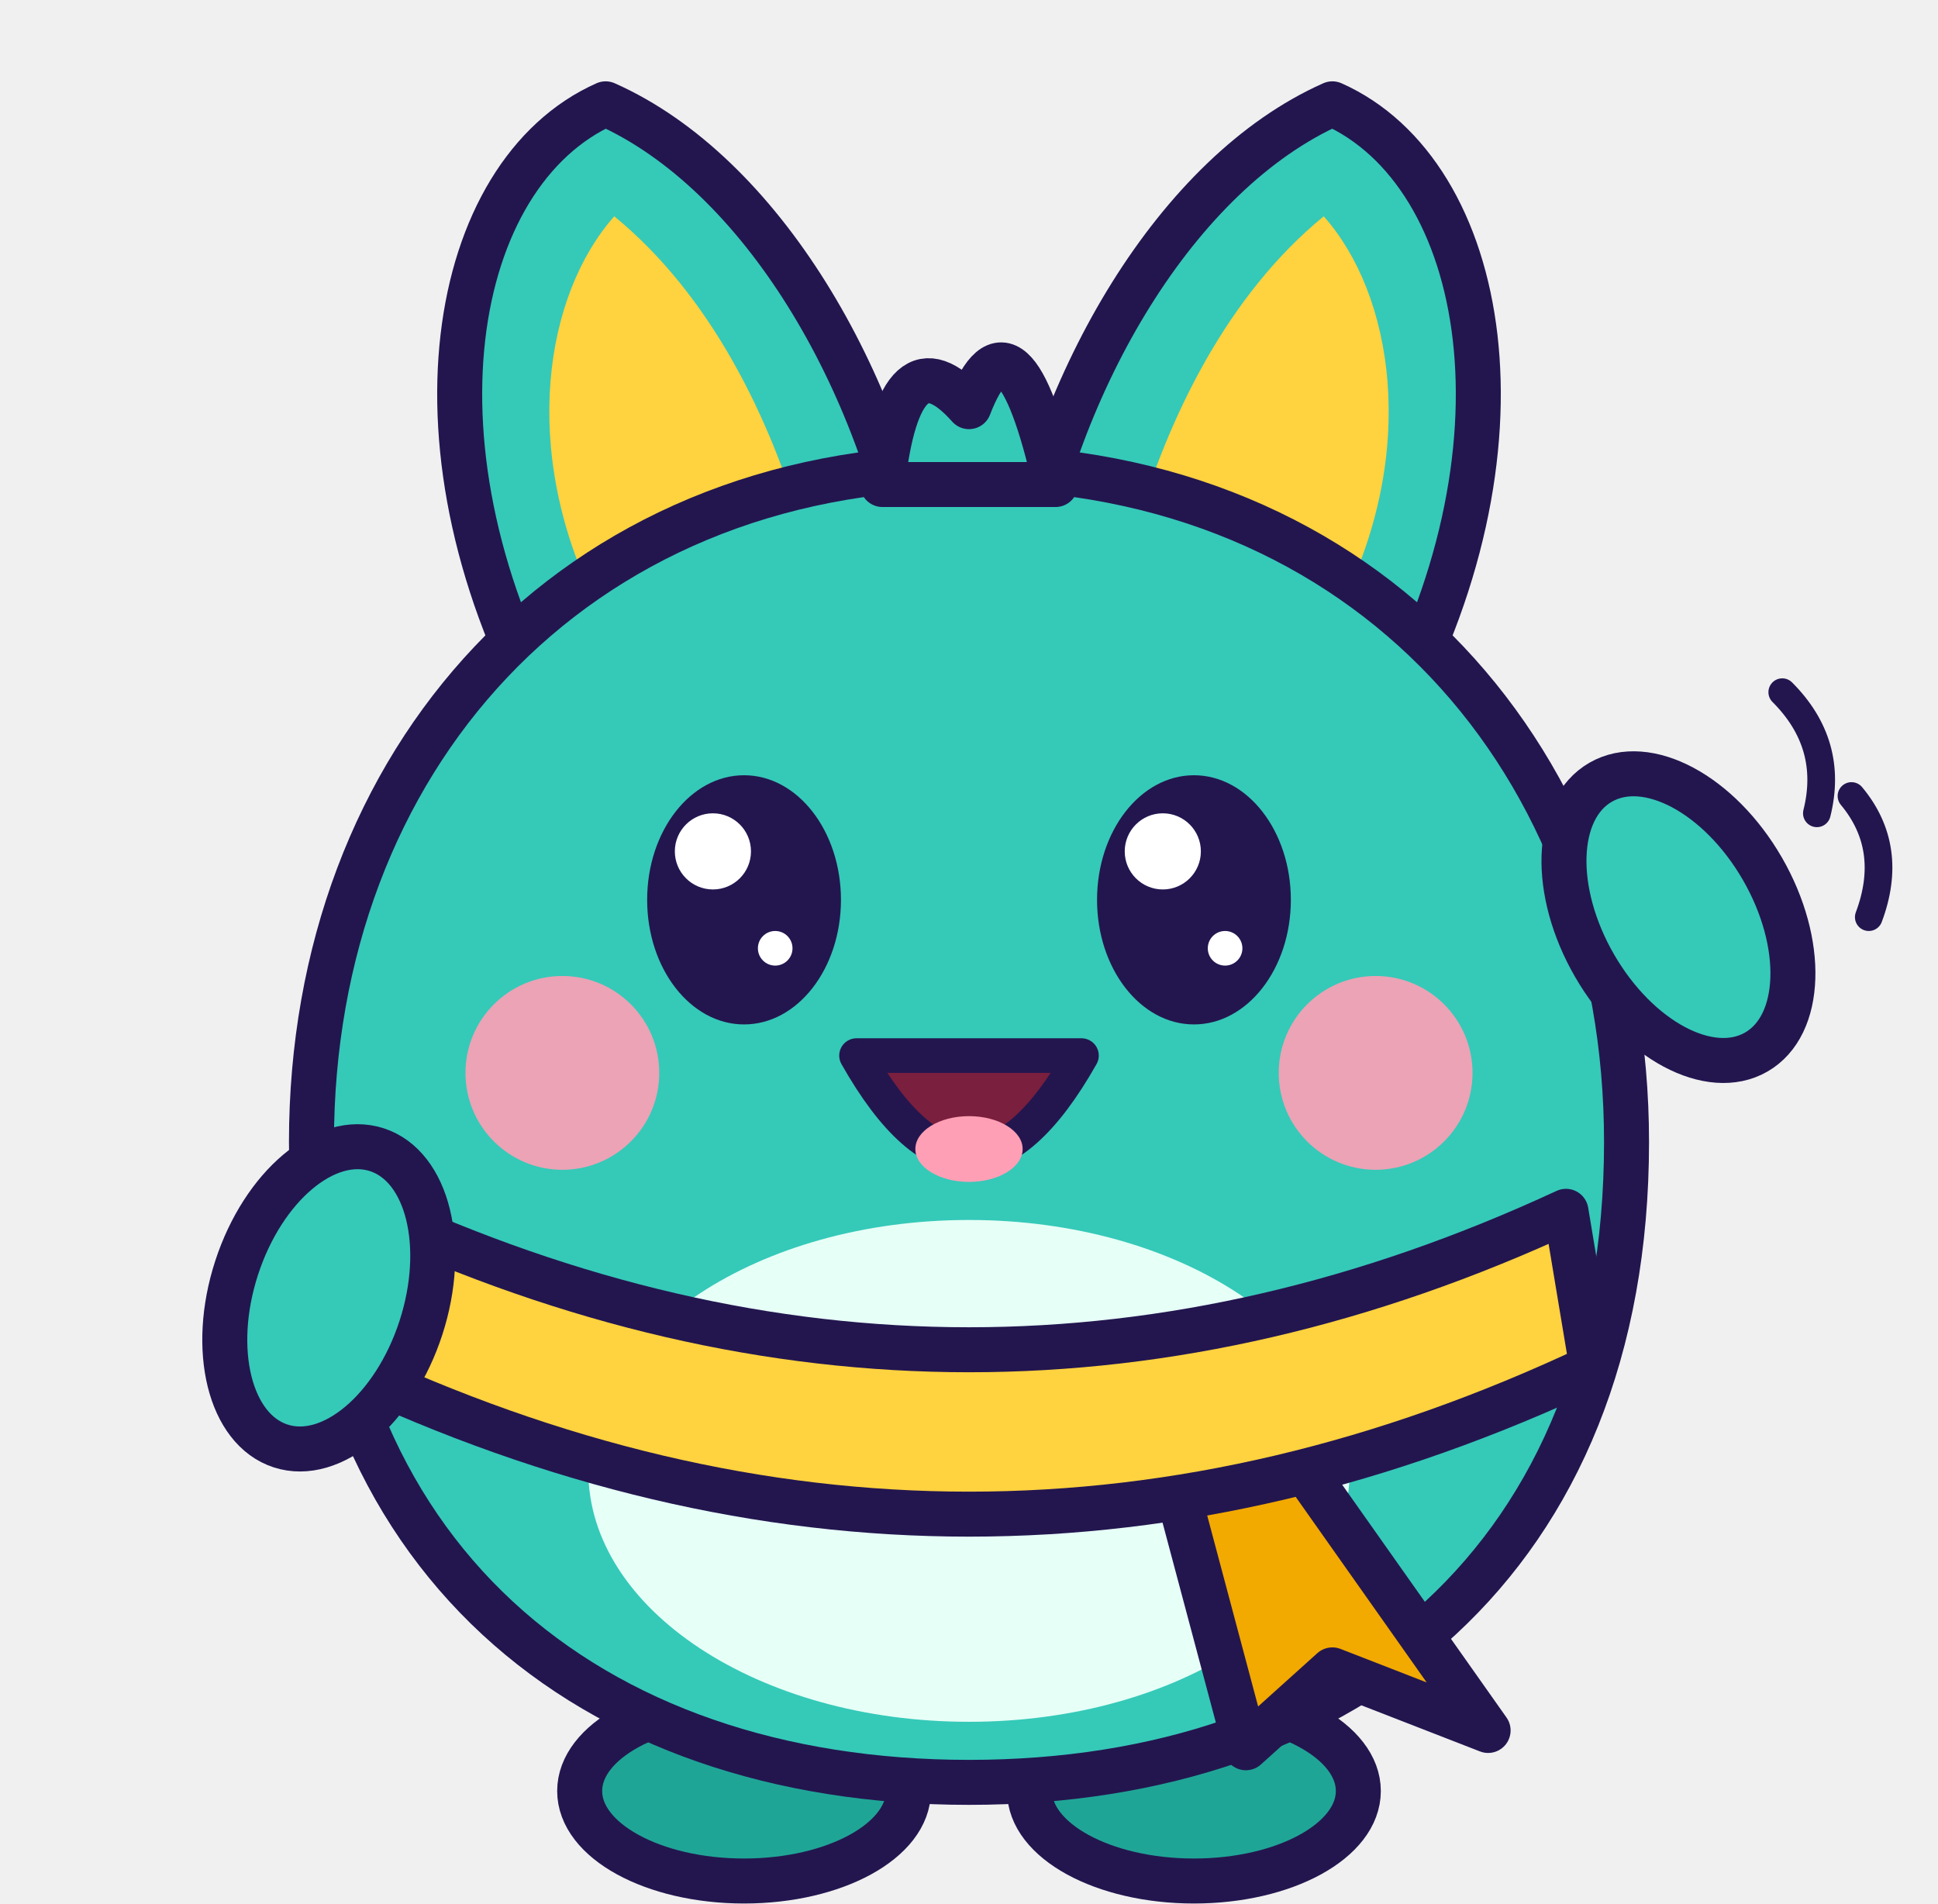
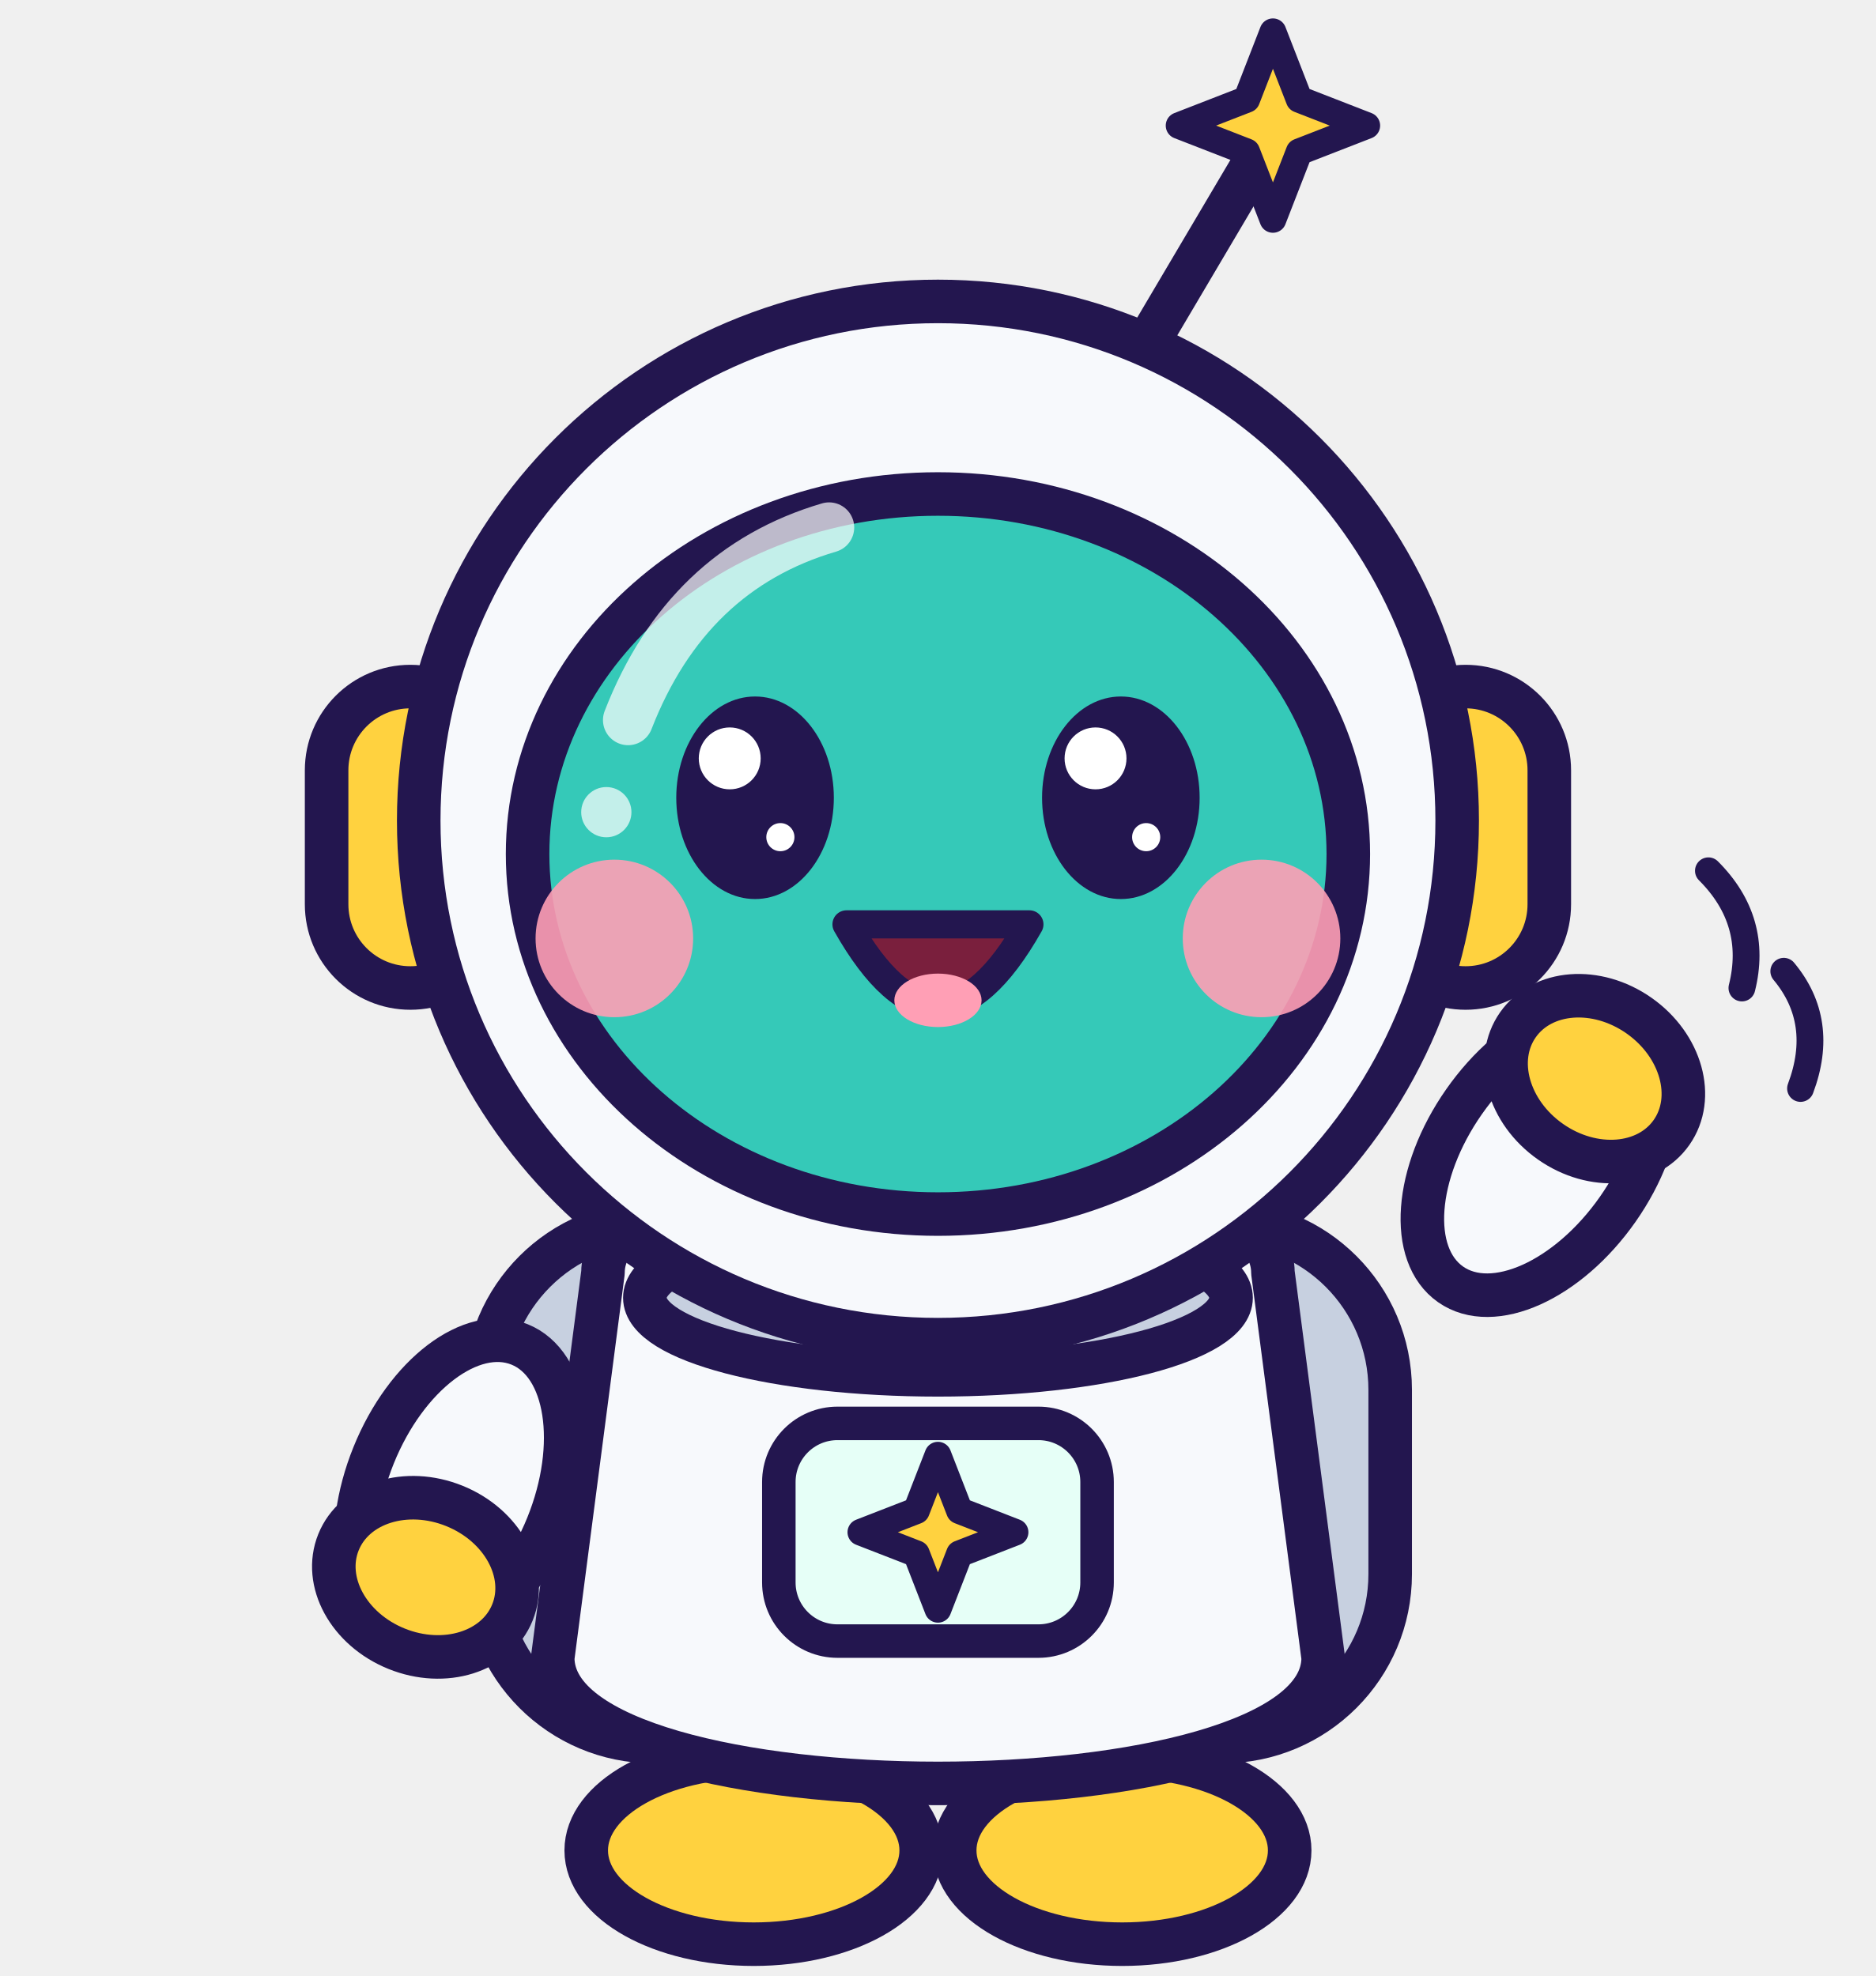
- <svg xmlns="http://www.w3.org/2000/svg" viewBox="-6 0 112 110" width="448" height="440" aria-label="Matty">
-   <ellipse cx="37" cy="103.5" rx="9.5" ry="5.2" fill="#1fa596" stroke="#23164f" stroke-width="2.6" stroke-linejoin="round" stroke-linecap="round" />
-   <ellipse cx="63" cy="103.5" rx="9.5" ry="5.2" fill="#1fa596" stroke="#23164f" stroke-width="2.6" stroke-linejoin="round" stroke-linecap="round" />
-   <g fill="#35c9b8" stroke="#23164f" stroke-width="2.6" stroke-linejoin="round" stroke-linecap="round">
-     <path d="M26 42 C17 26 20 10 29 6 C38 10 45 22 47 34Z" />
-     <path d="M74 42 C83 26 80 10 71 6 C62 10 55 22 53 34Z" />
-     <path d="M28.5 35 C24 26 25.5 17 29.5 12.5 C35 17 38.5 24 40.5 31Z" fill="#ffd23f" stroke="none" />
-     <path d="M71.5 35 C76 26 74.5 17 70.5 12.5 C65 17 61.5 24 59.5 31Z" fill="#ffd23f" stroke="none" />
+ <svg xmlns="http://www.w3.org/2000/svg" viewBox="-6 -8 112 118" width="448" height="472" aria-label="Matty">
+   <rect x="23" y="65" width="54" height="31" rx="10" fill="#c7d0e0" stroke="#23164f" stroke-width="2.6" stroke-linejoin="round" stroke-linecap="round" />
+   <ellipse cx="39" cy="102.5" rx="10" ry="5.6" fill="#ffd23f" stroke="#23164f" stroke-width="2.6" stroke-linejoin="round" stroke-linecap="round" />
+   <ellipse cx="61" cy="102.5" rx="10" ry="5.6" fill="#ffd23f" stroke="#23164f" stroke-width="2.6" stroke-linejoin="round" stroke-linecap="round" />
+   <path d="M30 68 C30 59 70 59 70 68 L73 91 C73 101 27 101 27 91Z" fill="#f7f9fc" stroke="#23164f" stroke-width="2.6" stroke-linejoin="round" stroke-linecap="round" />
+   <rect x="40.5" y="77" width="19" height="13" rx="3.5" fill="#e6fff7" stroke="#23164f" stroke-width="2" stroke-linejoin="round" stroke-linecap="round" />
+   <path d="M50 78.9 L51.288 82.212 L54.6 83.5 L51.288 84.788 L50 88.1 L48.712 84.788 L45.4 83.5 L48.712 82.212Z" fill="#ffd23f" stroke="#23164f" stroke-width="1.6" stroke-linejoin="round" stroke-linecap="round" />
+   <ellipse cx="50" cy="69.5" rx="17.5" ry="4.6" fill="#c7d0e0" stroke="#23164f" stroke-width="2.6" stroke-linejoin="round" stroke-linecap="round" />
+   <path d="M62.5 12.5 L69 1.5" fill="none" stroke="#23164f" stroke-width="2.6" stroke-linejoin="round" stroke-linecap="round" />
+   <path d="M70 -6.1 L71.568 -2.068 L75.6 -0.5 L71.568 1.068 L70 5.1 L68.432 1.068 L64.4 -0.5 L68.432 -2.068Z" fill="#ffd23f" stroke="#23164f" stroke-width="1.6" stroke-linejoin="round" stroke-linecap="round" />
+   <rect x="13.5" y="33" width="10" height="18" rx="5" fill="#ffd23f" stroke="#23164f" stroke-width="2.6" stroke-linejoin="round" stroke-linecap="round" />
+   <rect x="76.5" y="33" width="10" height="18" rx="5" fill="#ffd23f" stroke="#23164f" stroke-width="2.6" stroke-linejoin="round" stroke-linecap="round" />
+   <circle cx="50" cy="41" r="31" fill="#f7f9fc" stroke="#23164f" stroke-width="2.6" stroke-linejoin="round" stroke-linecap="round" />
+   <ellipse cx="50" cy="43" rx="24.5" ry="21.5" fill="#35c9b8" stroke="#23164f" stroke-width="2.6" stroke-linejoin="round" stroke-linecap="round" />
+   <g transform="translate(50 43) scale(.84) translate(-50 -56)">
+     <circle cx="27" cy="62" r="5.6" fill="#ff9fb5" opacity=".9" />
+     <circle cx="73" cy="62" r="5.6" fill="#ff9fb5" opacity=".9" />
+     <g>
+       <ellipse cx="37" cy="52" rx="5.6" ry="7.2" fill="#23164f" />
+       <ellipse cx="63" cy="52" rx="5.6" ry="7.2" fill="#23164f" />
+       <g fill="#fff">
+         <circle cx="35.2" cy="49.2" r="2.2" />
+         <circle cx="61.2" cy="49.2" r="2.2" />
+         <circle cx="38.8" cy="54.8" r="1" />
+         <circle cx="64.8" cy="54.8" r="1" />
+       </g>
+     </g>
+     <path d="M43.5 61 Q50 72.5 56.5 61Z" fill="#7a1f3d" stroke="#23164f" stroke-width="2" stroke-linejoin="round" stroke-linecap="round" />
+     <ellipse cx="50" cy="66.4" rx="3.1" ry="1.9" fill="#ff9fb5" />
  </g>
-   <path d="M50 27 C73 27 88 44 88 66 C88 90 72 103 50 103 C28 103 12 90 12 66 C12 44 27 27 50 27Z" fill="#35c9b8" stroke="#23164f" stroke-width="2.6" stroke-linejoin="round" stroke-linecap="round" />
-   <ellipse cx="50" cy="85" rx="22" ry="14.5" fill="#e6fff7" />
-   <path d="M45 28 Q46 19 50 23.5 Q52.5 17 55 28Z" fill="#35c9b8" stroke="#23164f" stroke-width="2.6" stroke-linejoin="round" stroke-linecap="round" />
-   <circle cx="26.5" cy="62" r="5.6" fill="#ff9fb5" opacity=".9" />
-   <circle cx="73.5" cy="62" r="5.6" fill="#ff9fb5" opacity=".9" />
-   <g>
-     <ellipse cx="37" cy="52" rx="5.6" ry="7.2" fill="#23164f" />
-     <ellipse cx="63" cy="52" rx="5.6" ry="7.2" fill="#23164f" />
-     <g fill="#fff">
-       <circle cx="35.2" cy="49.2" r="2.2" />
-       <circle cx="61.2" cy="49.2" r="2.2" />
-       <circle cx="38.8" cy="54.8" r="1" />
-       <circle cx="64.8" cy="54.8" r="1" />
-     </g>
+   <path d="M31.5 35 Q35 26 43.5 23.5" fill="none" stroke="#fff" stroke-width="3" stroke-linecap="round" opacity=".7" />
+   <circle cx="30.2" cy="40.5" r="1.5" fill="#fff" opacity=".7" />
+   <g transform="rotate(22 21.5 81)">
+     <ellipse cx="21.5" cy="81" rx="5.6" ry="9.4" fill="#f7f9fc" stroke="#23164f" stroke-width="2.6" stroke-linejoin="round" stroke-linecap="round" />
+     <ellipse cx="21.5" cy="86.6" rx="5.6" ry="4.6" fill="#ffd23f" stroke="#23164f" stroke-width="2.6" stroke-linejoin="round" stroke-linecap="round" />
  </g>
-   <path d="M43.5 61 Q50 72.5 56.5 61Z" fill="#7a1f3d" stroke="#23164f" stroke-width="2" stroke-linejoin="round" stroke-linecap="round" />
-   <ellipse cx="50" cy="66.4" rx="3.1" ry="1.9" fill="#ff9fb5" />
-   <path d="M68 83 L80 100 L71 96.5 L66 101 L62 86Z" fill="#f2a900" stroke="#23164f" stroke-width="2.6" stroke-linejoin="round" stroke-linecap="round" />
-   <path d="M15.5 70 Q50 86 84.5 70 L86 79 Q50 96 14 79Z" fill="#ffd23f" stroke="#23164f" stroke-width="2.6" stroke-linejoin="round" stroke-linecap="round" />
-   <ellipse cx="13" cy="75" rx="5.6" ry="9" fill="#35c9b8" stroke="#23164f" stroke-width="2.6" stroke-linejoin="round" stroke-linecap="round" transform="rotate(18 13 75)" />
-   <ellipse cx="91" cy="53" rx="5.6" ry="9" fill="#35c9b8" stroke="#23164f" stroke-width="2.6" stroke-linejoin="round" stroke-linecap="round" transform="rotate(-30 91 53)" />
-   <path d="M97 40 Q100 43 99 47 M101 46 Q103.5 49 102 53" fill="none" stroke="#23164f" stroke-width="1.6" stroke-linejoin="round" stroke-linecap="round" />
+   <g transform="rotate(35 86 61)">
+     <ellipse cx="86" cy="61" rx="5.6" ry="9.4" fill="#f7f9fc" stroke="#23164f" stroke-width="2.6" stroke-linejoin="round" stroke-linecap="round" />
+     <ellipse cx="86" cy="55.4" rx="5.6" ry="4.6" fill="#ffd23f" stroke="#23164f" stroke-width="2.6" stroke-linejoin="round" stroke-linecap="round" />
+   </g>
+   <path d="M96 44 Q99 47 98 51 M100.5 50 Q103 53 101.5 57" fill="none" stroke="#23164f" stroke-width="1.6" stroke-linejoin="round" stroke-linecap="round" />
</svg>
